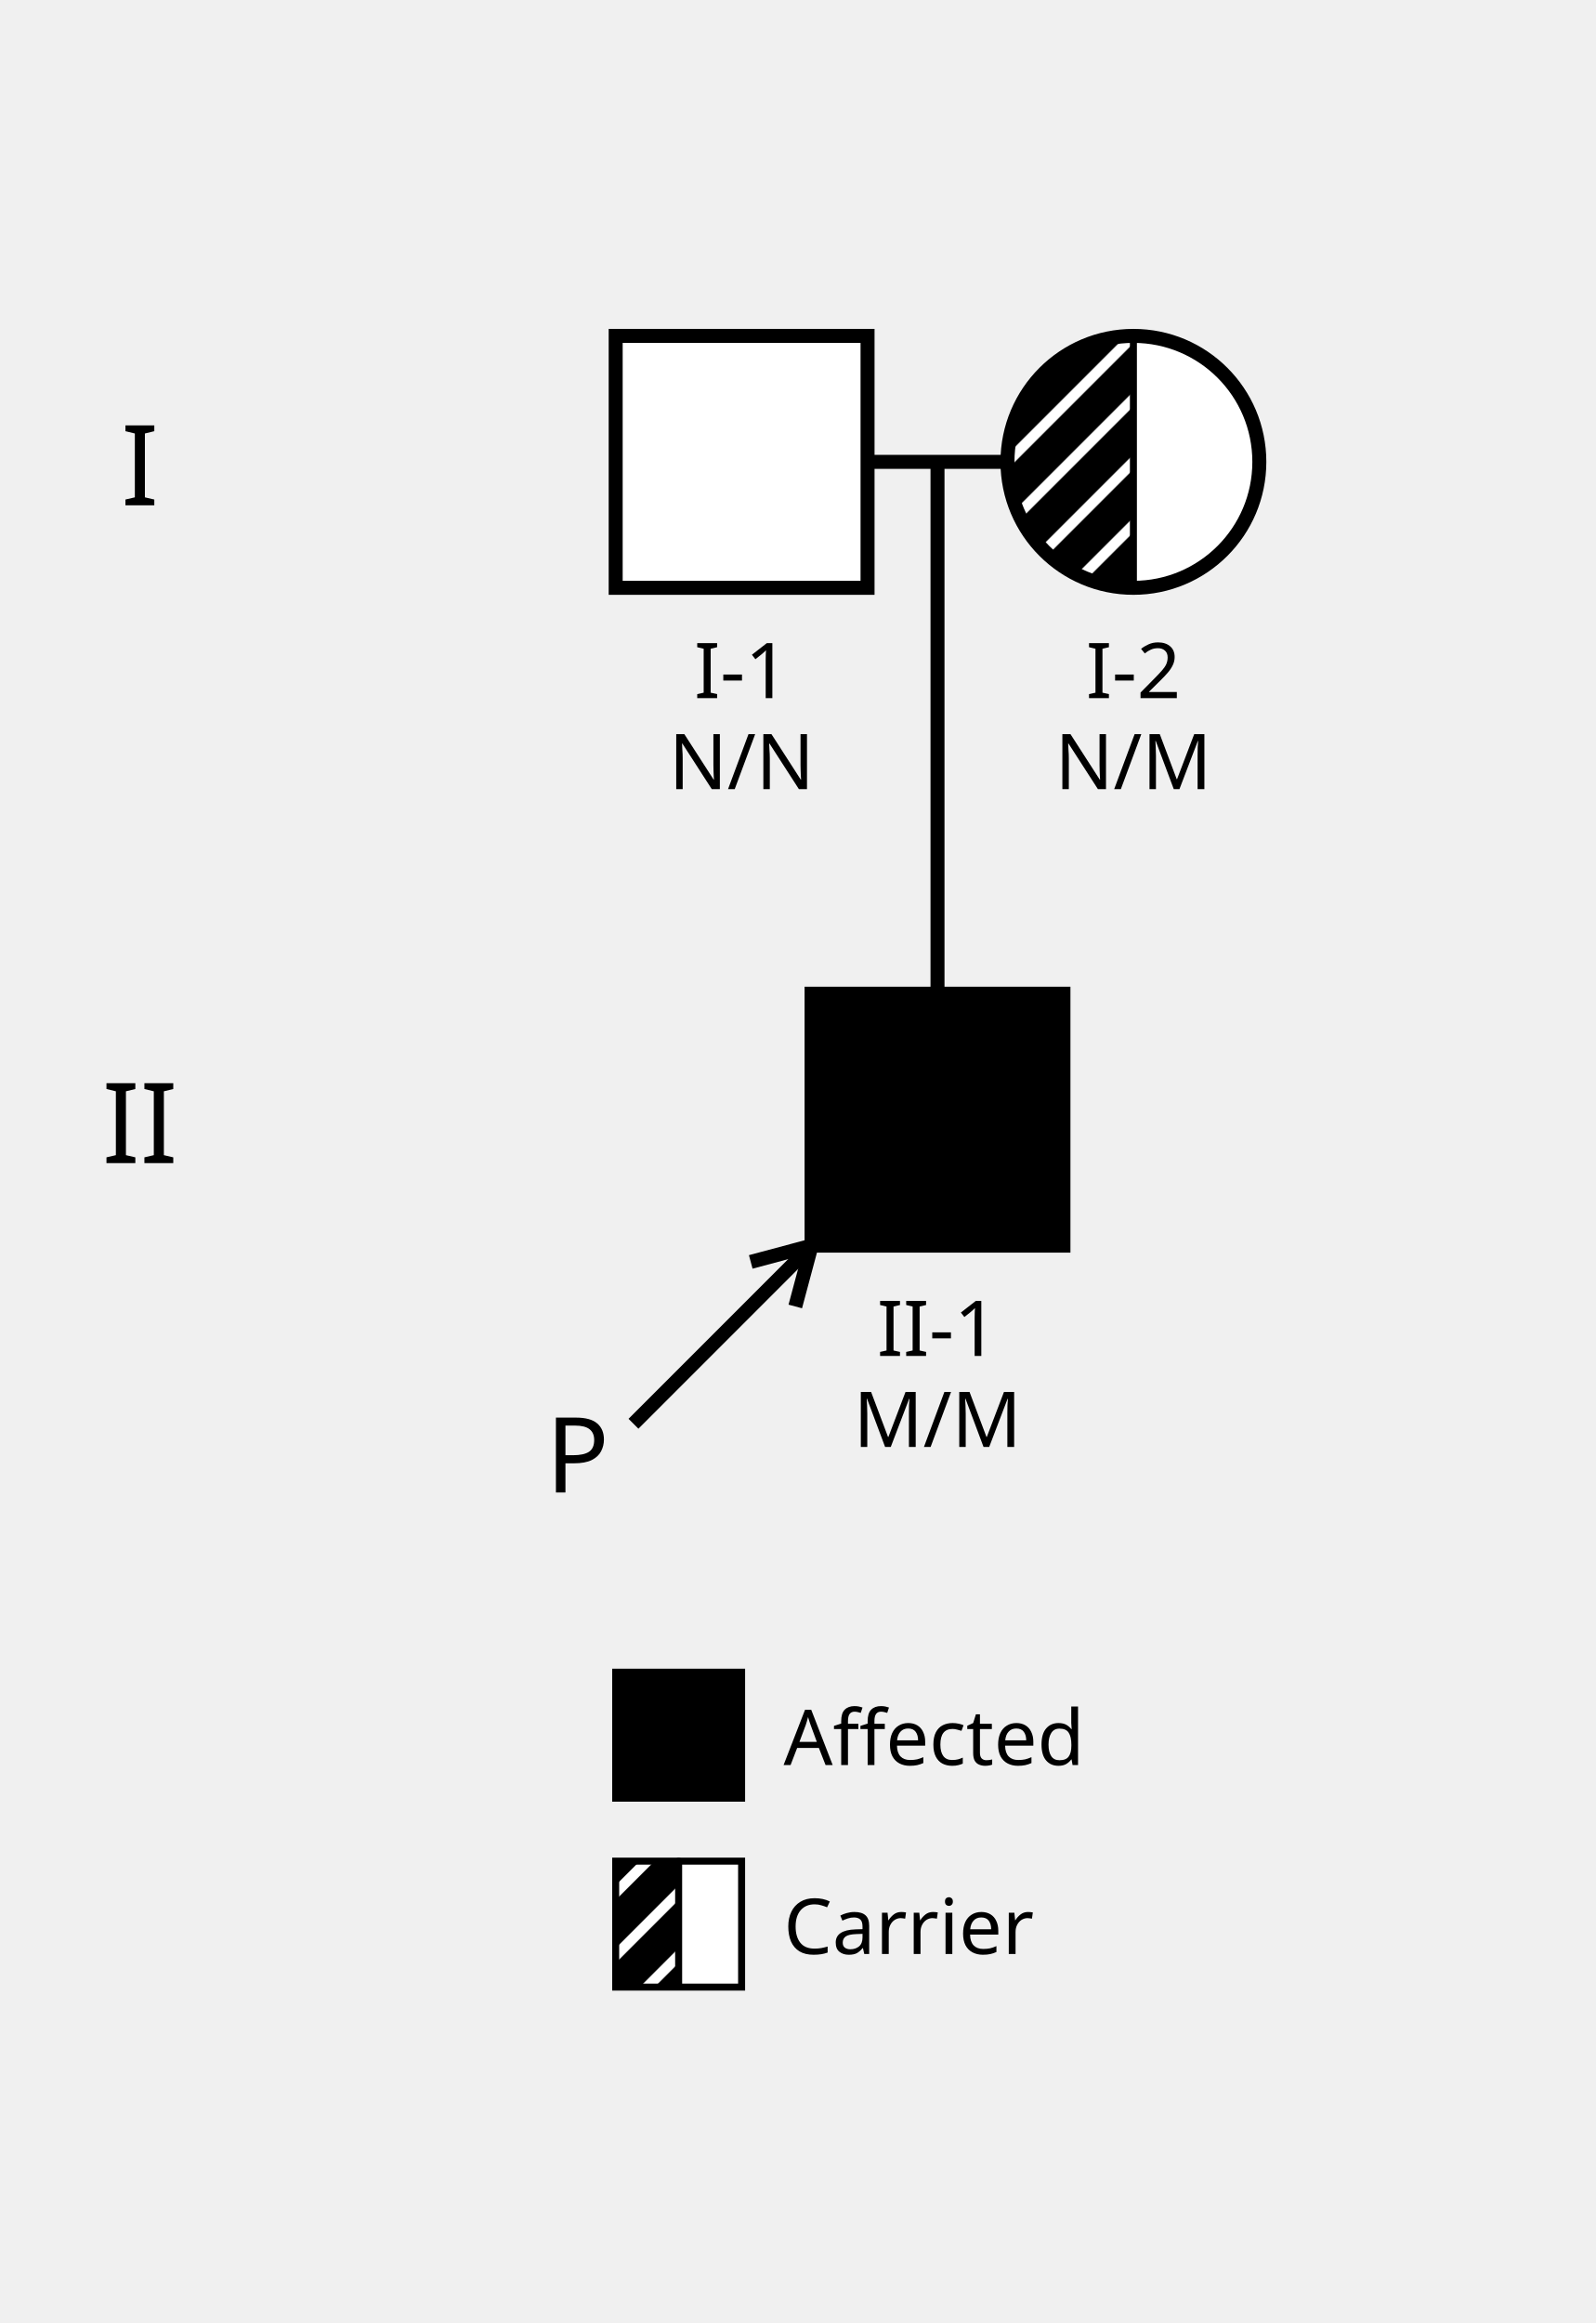
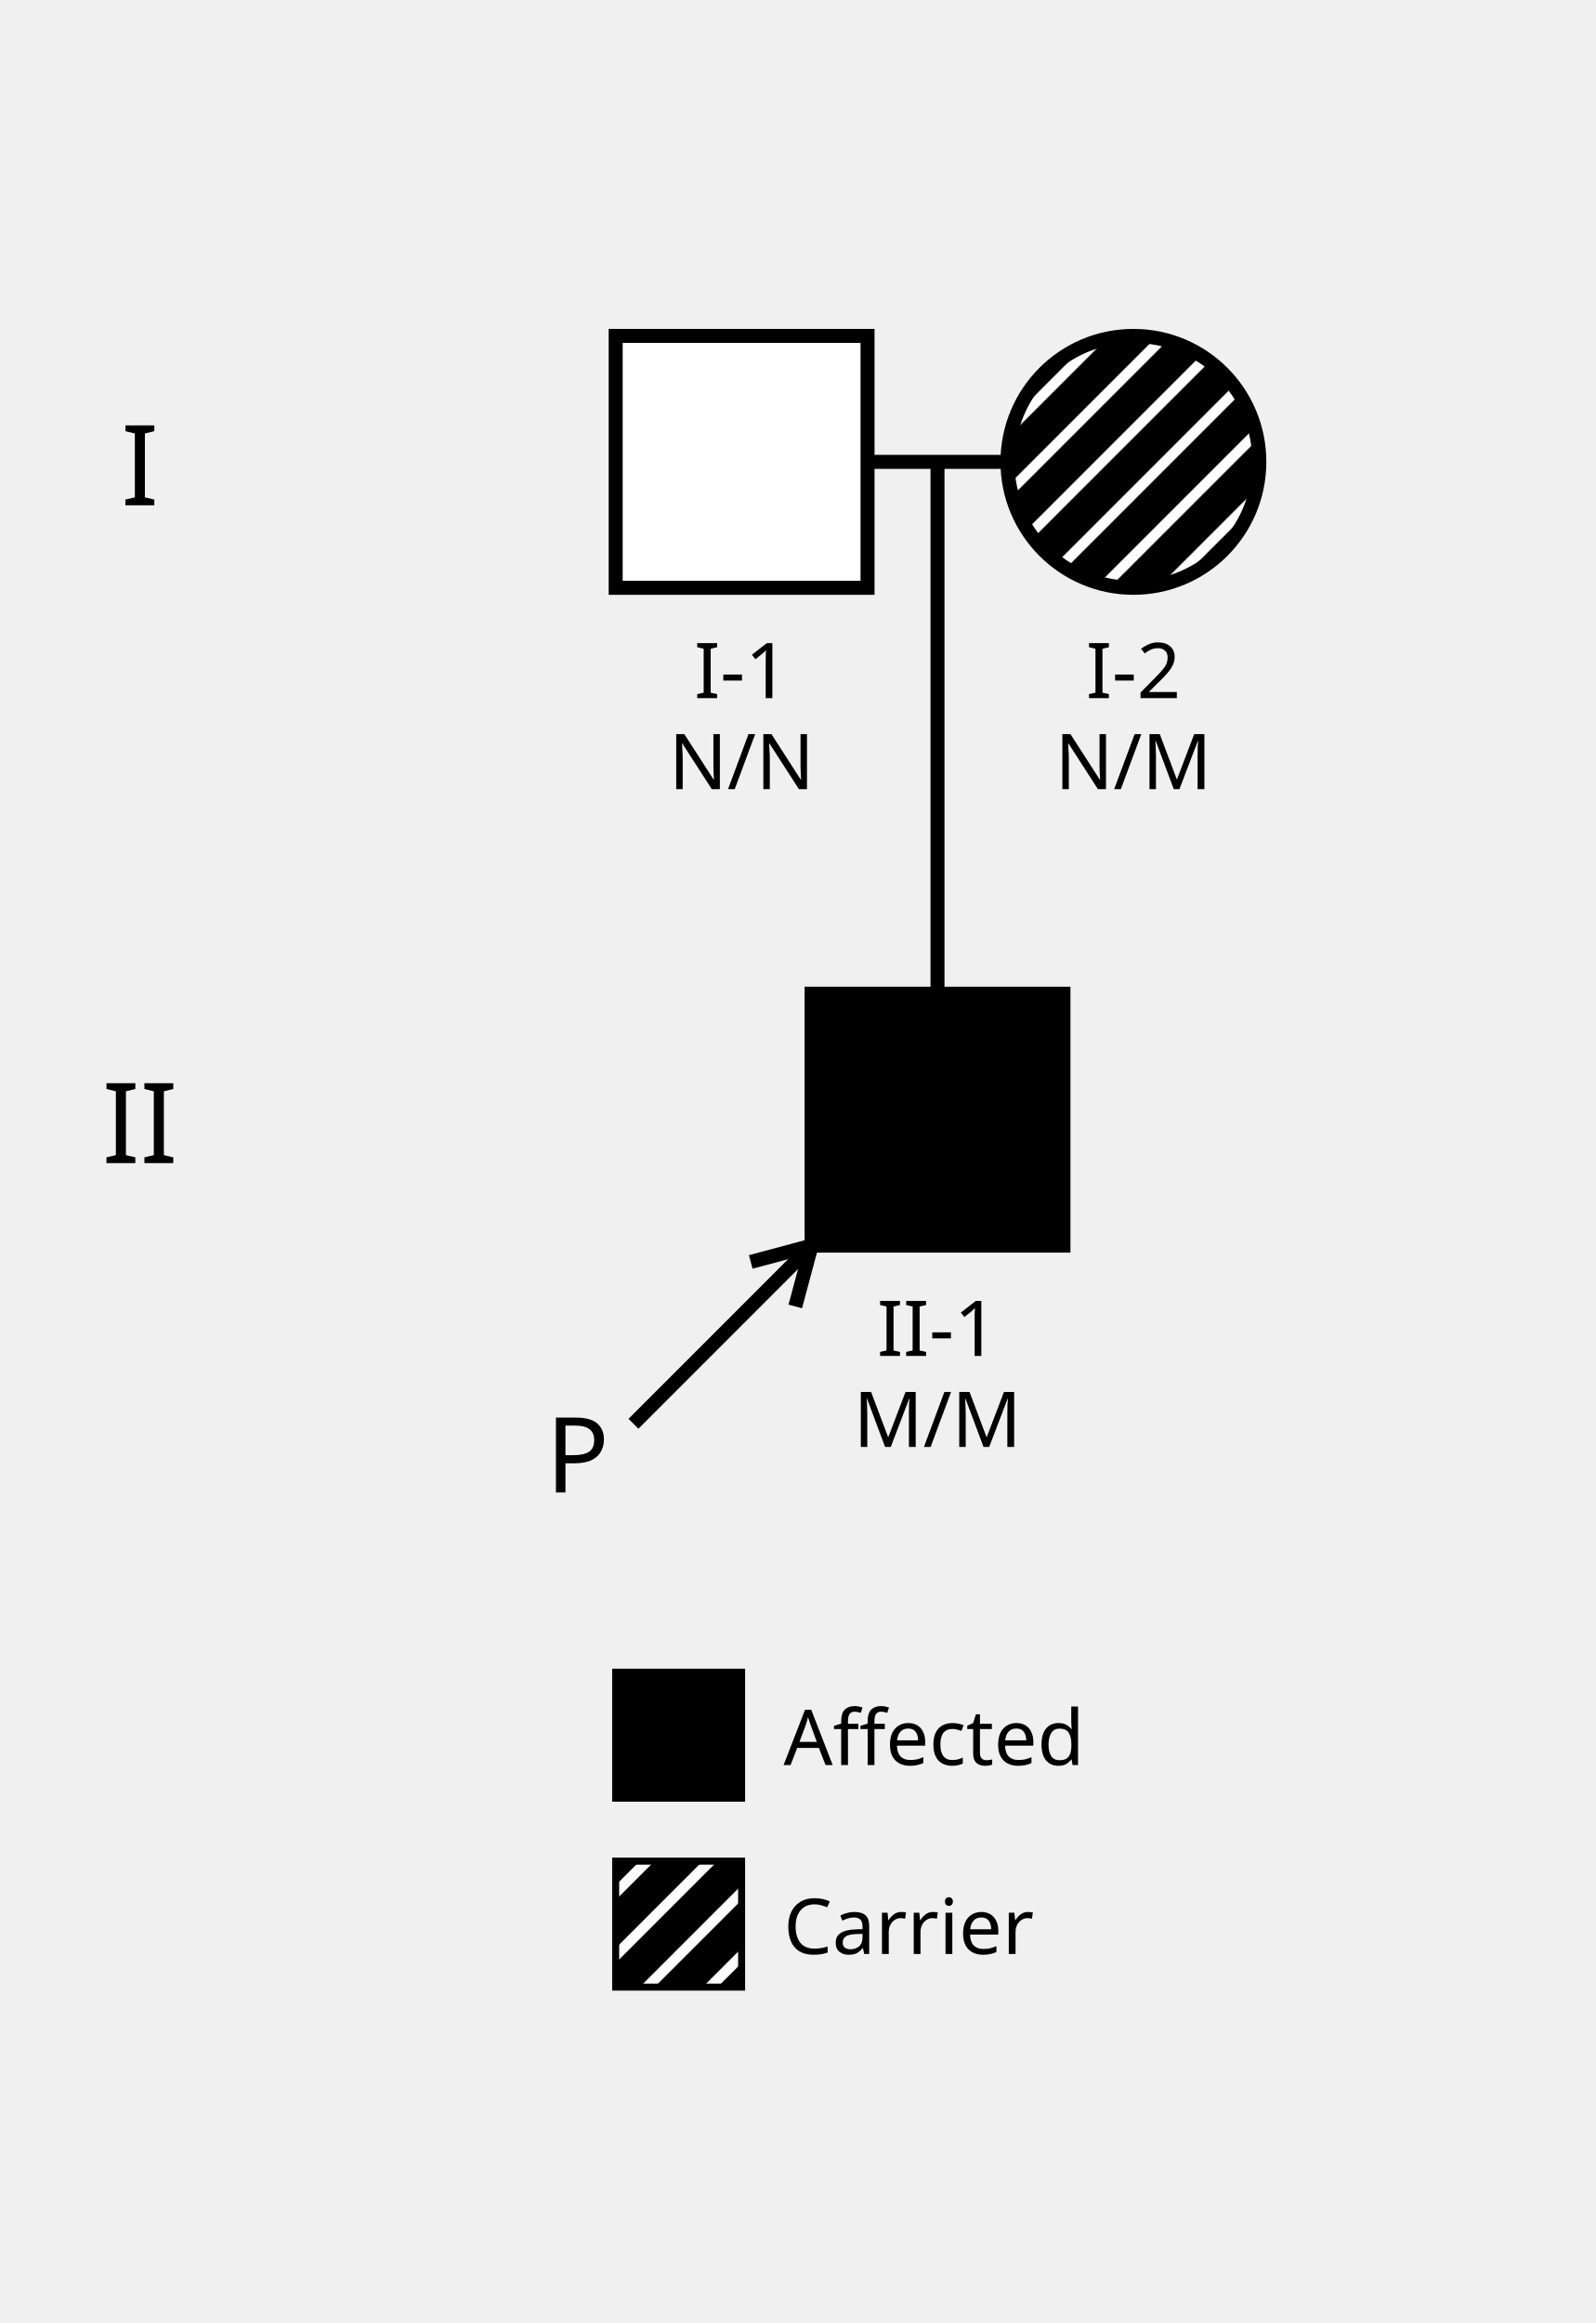
<svg xmlns="http://www.w3.org/2000/svg" width="228" height="331.956" viewBox="0 0 228 331.956" class="pedigree" data-title="Nuclear family: two parents and one affected child" data-conditions="[&quot;&quot;]">
  <defs>
    <pattern id="fill-affected-0" class="fill-pattern" data-condition="0" data-status="affected" x="-180" y="-180" width="360" height="360" patternUnits="userSpaceOnUse">
      <rect class="tone" width="360" height="360" fill="#000000" />
    </pattern>
    <pattern id="fill-carrier-0" class="fill-pattern" data-condition="0" data-status="carrier" x="-180" y="-180" width="360" height="360" patternUnits="userSpaceOnUse">
      <rect class="tone" width="360" height="360" fill="#000000" />
      <path class="hatch" d="M0,4.5L4.5,0M0,13.5L13.5,0M0,22.5L22.5,0M0,31.5L31.5,0M0,40.5L40.5,0M0,49.5L49.5,0M0,58.5L58.5,0M0,67.5L67.5,0M0,76.5L76.5,0M0,85.5L85.5,0M0,94.5L94.5,0M0,103.5L103.5,0M0,112.5L112.5,0M0,121.5L121.5,0M0,130.5L130.5,0M0,139.5L139.5,0M0,148.5L148.5,0M0,157.5L157.5,0M0,166.5L166.5,0M0,175.5L175.5,0M0,184.5L184.5,0M0,193.5L193.5,0M0,202.5L202.5,0M0,211.5L211.5,0M0,220.5L220.5,0M0,229.5L229.5,0M0,238.5L238.5,0M0,247.5L247.5,0M0,256.5L256.5,0M0,265.5L265.5,0M0,274.5L274.5,0M0,283.5L283.5,0M0,292.5L292.5,0M0,301.5L301.5,0M0,310.5L310.5,0M0,319.5L319.5,0M0,328.5L328.5,0M0,337.5L337.5,0M0,346.5L346.5,0M0,355.5L355.5,0M4.5,360L360,4.5M13.5,360L360,13.5M22.5,360L360,22.5M31.5,360L360,31.5M40.5,360L360,40.5M49.5,360L360,49.5M58.5,360L360,58.5M67.5,360L360,67.5M76.5,360L360,76.5M85.5,360L360,85.5M94.5,360L360,94.5M103.5,360L360,103.5M112.5,360L360,112.5M121.5,360L360,121.5M130.5,360L360,130.5M139.5,360L360,139.5M148.5,360L360,148.5M157.5,360L360,157.5M166.5,360L360,166.5M175.5,360L360,175.5M184.5,360L360,184.5M193.5,360L360,193.5M202.5,360L360,202.5M211.5,360L360,211.5M220.5,360L360,220.5M229.5,360L360,229.5M238.5,360L360,238.5M247.5,360L360,247.5M256.5,360L360,256.5M265.5,360L360,265.5M274.5,360L360,274.5M283.5,360L360,283.5M292.5,360L360,292.5M301.5,360L360,301.5M310.5,360L360,310.5M319.5,360L360,319.5M328.5,360L360,328.5M337.5,360L360,337.5M346.5,360L360,346.5M355.5,360L360,355.5" fill="none" stroke="#ffffff" stroke-width="1.5" />
    </pattern>
  </defs>
  <g class="generation" data-generation="1">
    <text x="20" y="66" font-family="sans-serif" font-size="16" fill="#000000" text-anchor="middle" dominant-baseline="central">I</text>
  </g>
  <g class="generation" data-generation="2">
    <text x="20" y="160" font-family="sans-serif" font-size="16" fill="#000000" text-anchor="middle" dominant-baseline="central">II</text>
  </g>
  <g class="mating" data-partners="I-1 I-2">
    <line x1="124" y1="66" x2="144" y2="66" stroke="#000000" stroke-width="2" />
    <line class="hit" x1="124" y1="66" x2="144" y2="66" stroke="none" stroke-width="12" pointer-events="stroke" />
  </g>
  <g class="sibship" data-parents="I-1 I-2" data-children="II-1">
    <line x1="134" y1="66" x2="134" y2="142" stroke="#000000" stroke-width="2" />
  </g>
  <g id="ind-I-1" class="individual" data-position="I-1" data-generation="1" data-index="1" data-gender="man">
    <rect class="backing" x="88" y="48" width="36" height="36" fill="#ffffff" />
    <rect class="symbol" x="88" y="48" width="36" height="36" fill="none" stroke="#000000" stroke-width="2" />
    <text class="label" x="106" y="95.5" font-family="sans-serif" font-size="11" fill="#000000" text-anchor="middle" dominant-baseline="central">I-1</text>
    <text class="label" x="106" y="108.5" font-family="sans-serif" font-size="11" fill="#000000" text-anchor="middle" dominant-baseline="central">N/N</text>
    <rect class="hit" x="88" y="48" width="36" height="66" fill="none" pointer-events="all" />
  </g>
  <g id="ind-I-2" class="individual carrier" data-position="I-2" data-generation="1" data-index="2" data-gender="woman" data-condition-0="carrier">
    <circle class="backing" cx="162" cy="66" r="18" fill="#ffffff" />
-     <clipPath id="clip-I-2">
-       <circle cx="-4.5" cy="0" r="18" fill="none" />
-     </clipPath>
-     <rect class="fill" data-condition="0" data-status="carrier" x="-22.5" y="-18" width="18" height="36" transform="translate(166.5 66)" fill="url(#fill-carrier-0)" clip-path="url(#clip-I-2)" />
-     <path class="divider" d="M162,84L162,66L162,48L162,66" fill="none" stroke="#000000" stroke-width="1" stroke-linejoin="round" />
+     <circle class="fill" data-condition="0" data-status="carrier" transform="translate(162 66)" cx="0" cy="0" r="18" fill="url(#fill-carrier-0)" />
    <circle class="symbol" cx="162" cy="66" r="18" fill="none" stroke="#000000" stroke-width="2" />
    <text class="label" x="162" y="95.5" font-family="sans-serif" font-size="11" fill="#000000" text-anchor="middle" dominant-baseline="central">I-2</text>
    <text class="label" x="162" y="108.5" font-family="sans-serif" font-size="11" fill="#000000" text-anchor="middle" dominant-baseline="central">N/M</text>
    <rect class="hit" x="144" y="48" width="36" height="66" fill="none" pointer-events="all" />
  </g>
  <g id="ind-II-1" class="individual affected proband" data-position="II-1" data-generation="2" data-index="1" data-gender="man" data-condition-0="affected">
    <rect class="backing" x="116" y="142" width="36" height="36" fill="#ffffff" />
    <rect class="fill" data-condition="0" data-status="affected" transform="translate(134 160)" x="-18" y="-18" width="36" height="36" fill="url(#fill-affected-0)" />
    <rect class="symbol" x="116" y="142" width="36" height="36" fill="none" stroke="#000000" stroke-width="2" />
    <g class="mark proband">
      <line x1="90.544" y1="203.456" x2="116" y2="178" stroke="#000000" stroke-width="2" />
      <line x1="116" y1="178" x2="113.671" y2="186.693" stroke="#000000" stroke-width="2" />
      <line x1="116" y1="178" x2="107.307" y2="180.329" stroke="#000000" stroke-width="2" />
      <text x="82.544" y="207.456" font-family="sans-serif" font-size="15" fill="#000000" text-anchor="middle" dominant-baseline="central">P</text>
    </g>
    <text class="label" x="134" y="189.5" font-family="sans-serif" font-size="11" fill="#000000" text-anchor="middle" dominant-baseline="central">II-1</text>
    <text class="label" x="134" y="202.5" font-family="sans-serif" font-size="11" fill="#000000" text-anchor="middle" dominant-baseline="central">M/M</text>
    <rect class="hit" x="78.044" y="142" width="73.956" height="72.956" fill="none" pointer-events="all" />
  </g>
  <g id="key" class="key">
    <g id="key-affected-0" class="key-entry" data-condition="0" data-status="affected">
      <rect class="swatch" x="-9" y="-9" width="18" height="18" transform="translate(97 247.956)" fill="url(#fill-affected-0)" stroke="#000000" stroke-width="1" />
      <text class="key-label" x="112" y="247.956" font-family="sans-serif" font-size="11" fill="#000000" text-anchor="start" dominant-baseline="central">Affected</text>
    </g>
    <g id="key-carrier-0" class="key-entry" data-condition="0" data-status="carrier">
-       <rect class="swatch-backing" x="-9" y="-9" width="18" height="18" transform="translate(97 274.956)" fill="#ffffff" />
-       <clipPath id="key-clip-carrier-0">
-         <rect x="-9" y="-9" width="18" height="18" />
-       </clipPath>
-       <rect class="swatch" data-condition="0" data-status="carrier" x="-9" y="-9" width="9" height="18" transform="translate(97 274.956)" fill="url(#fill-carrier-0)" clip-path="url(#key-clip-carrier-0)" />
-       <path class="divider" d="M97,283.956L97,274.956L97,265.956L97,274.956" fill="none" stroke="#000000" stroke-width="1" stroke-linejoin="round" />
-       <rect class="swatch-outline" x="-9" y="-9" width="18" height="18" transform="translate(97 274.956)" fill="none" stroke="#000000" stroke-width="1" />
+       <rect class="swatch" x="-9" y="-9" width="18" height="18" transform="translate(97 274.956)" fill="url(#fill-carrier-0)" stroke="#000000" stroke-width="1" />
      <text class="key-label" x="112" y="274.956" font-family="sans-serif" font-size="11" fill="#000000" text-anchor="start" dominant-baseline="central">Carrier</text>
    </g>
  </g>
</svg>
